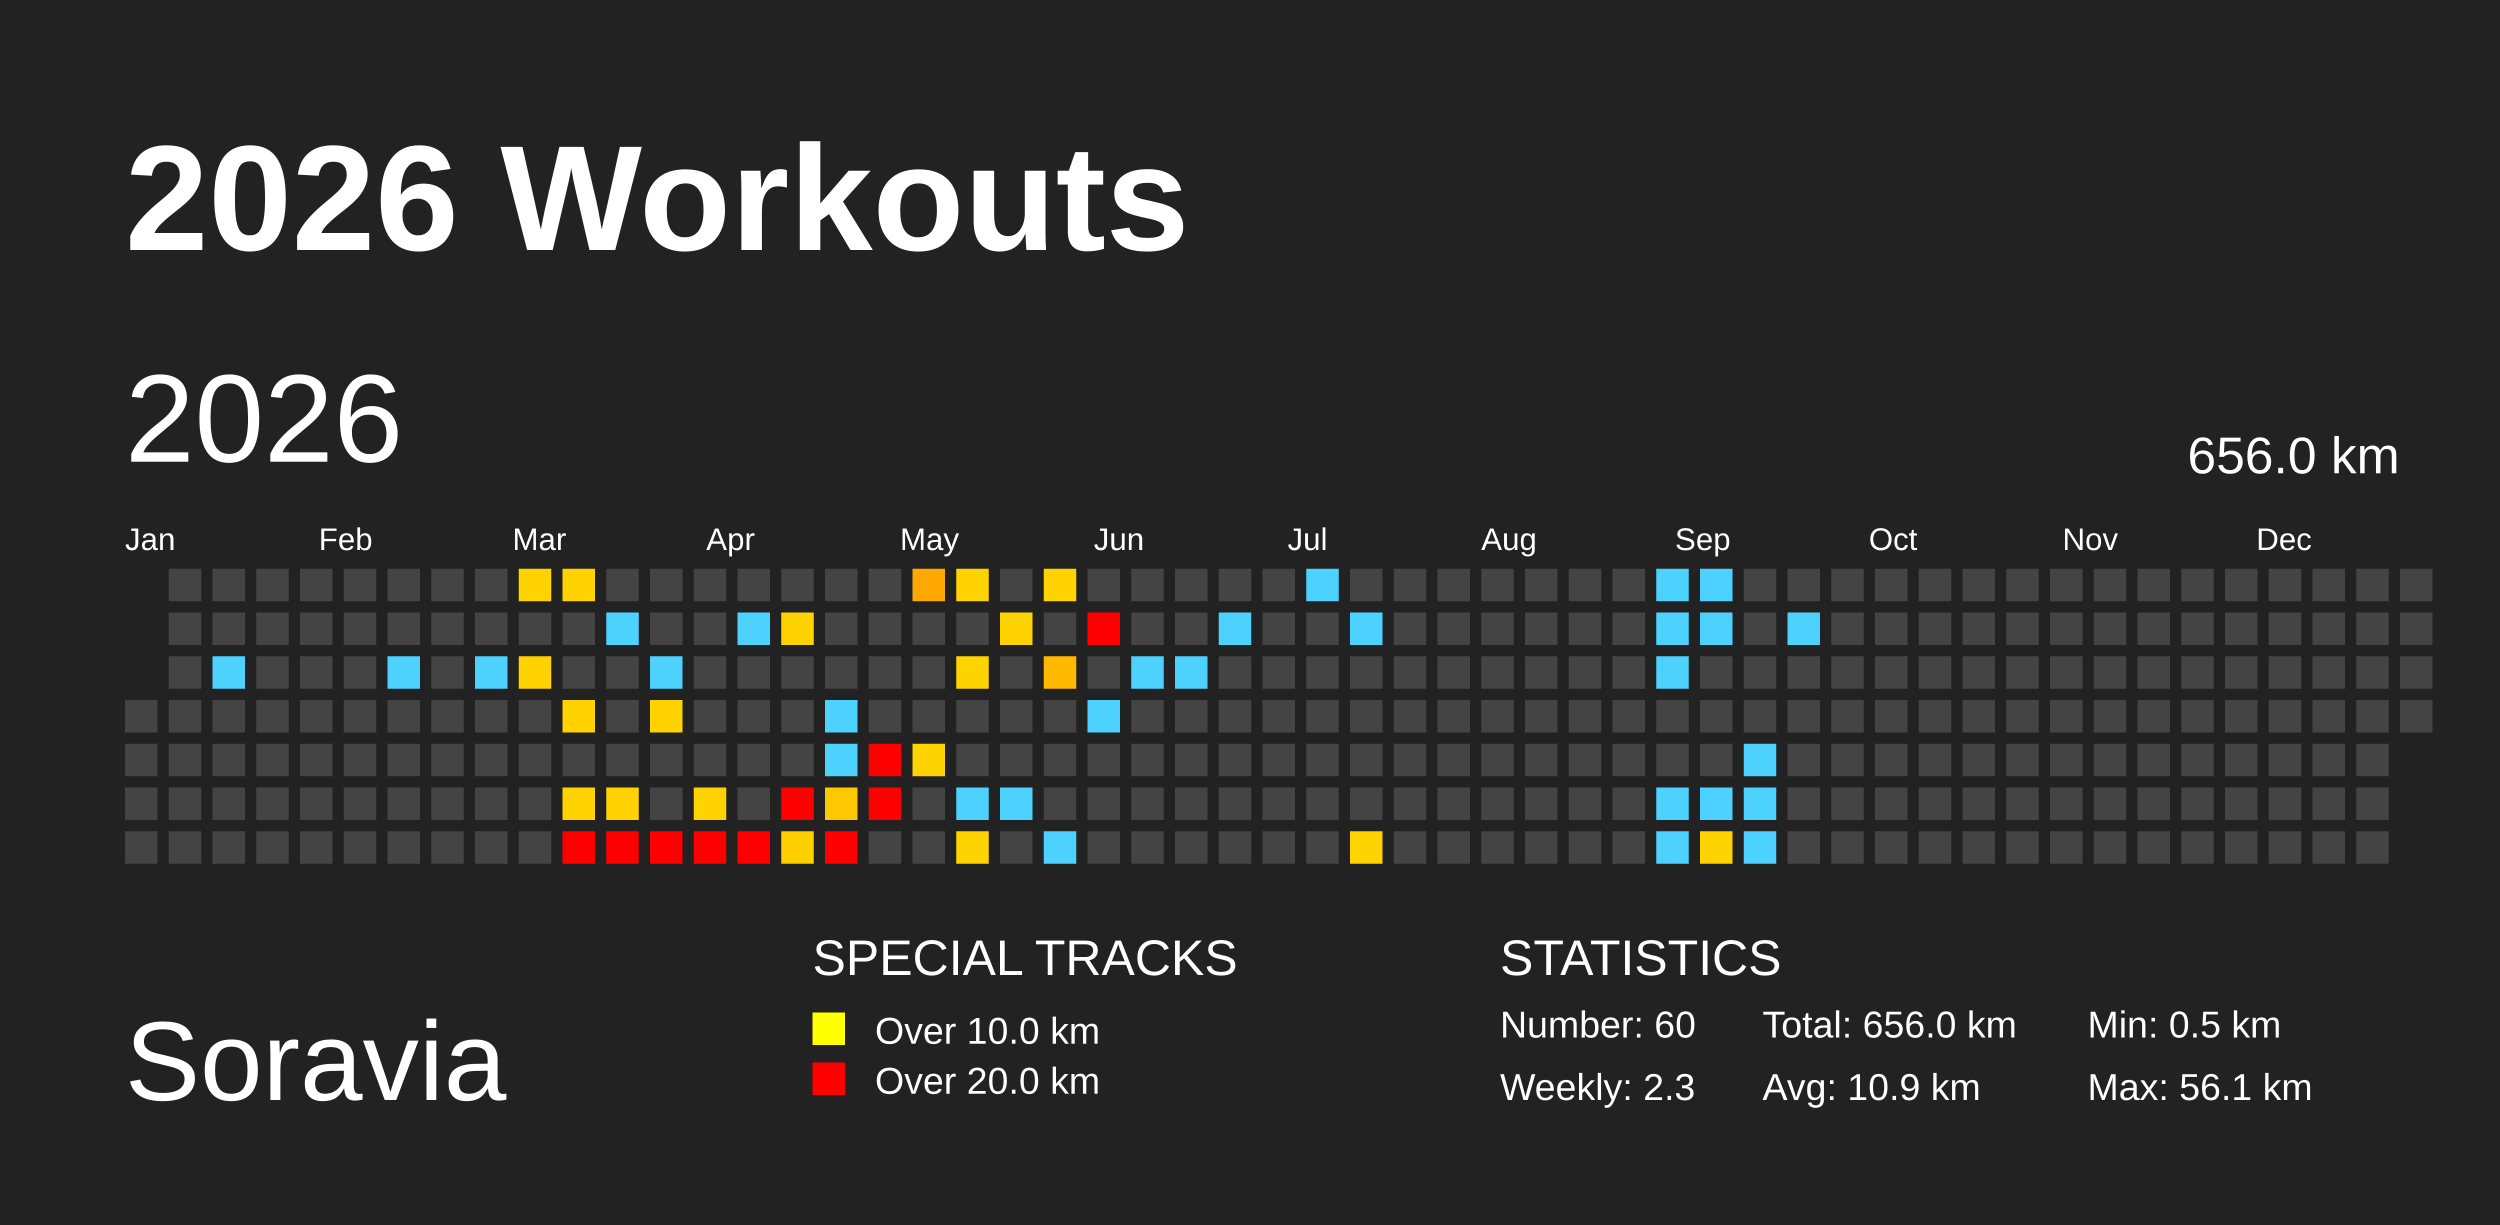
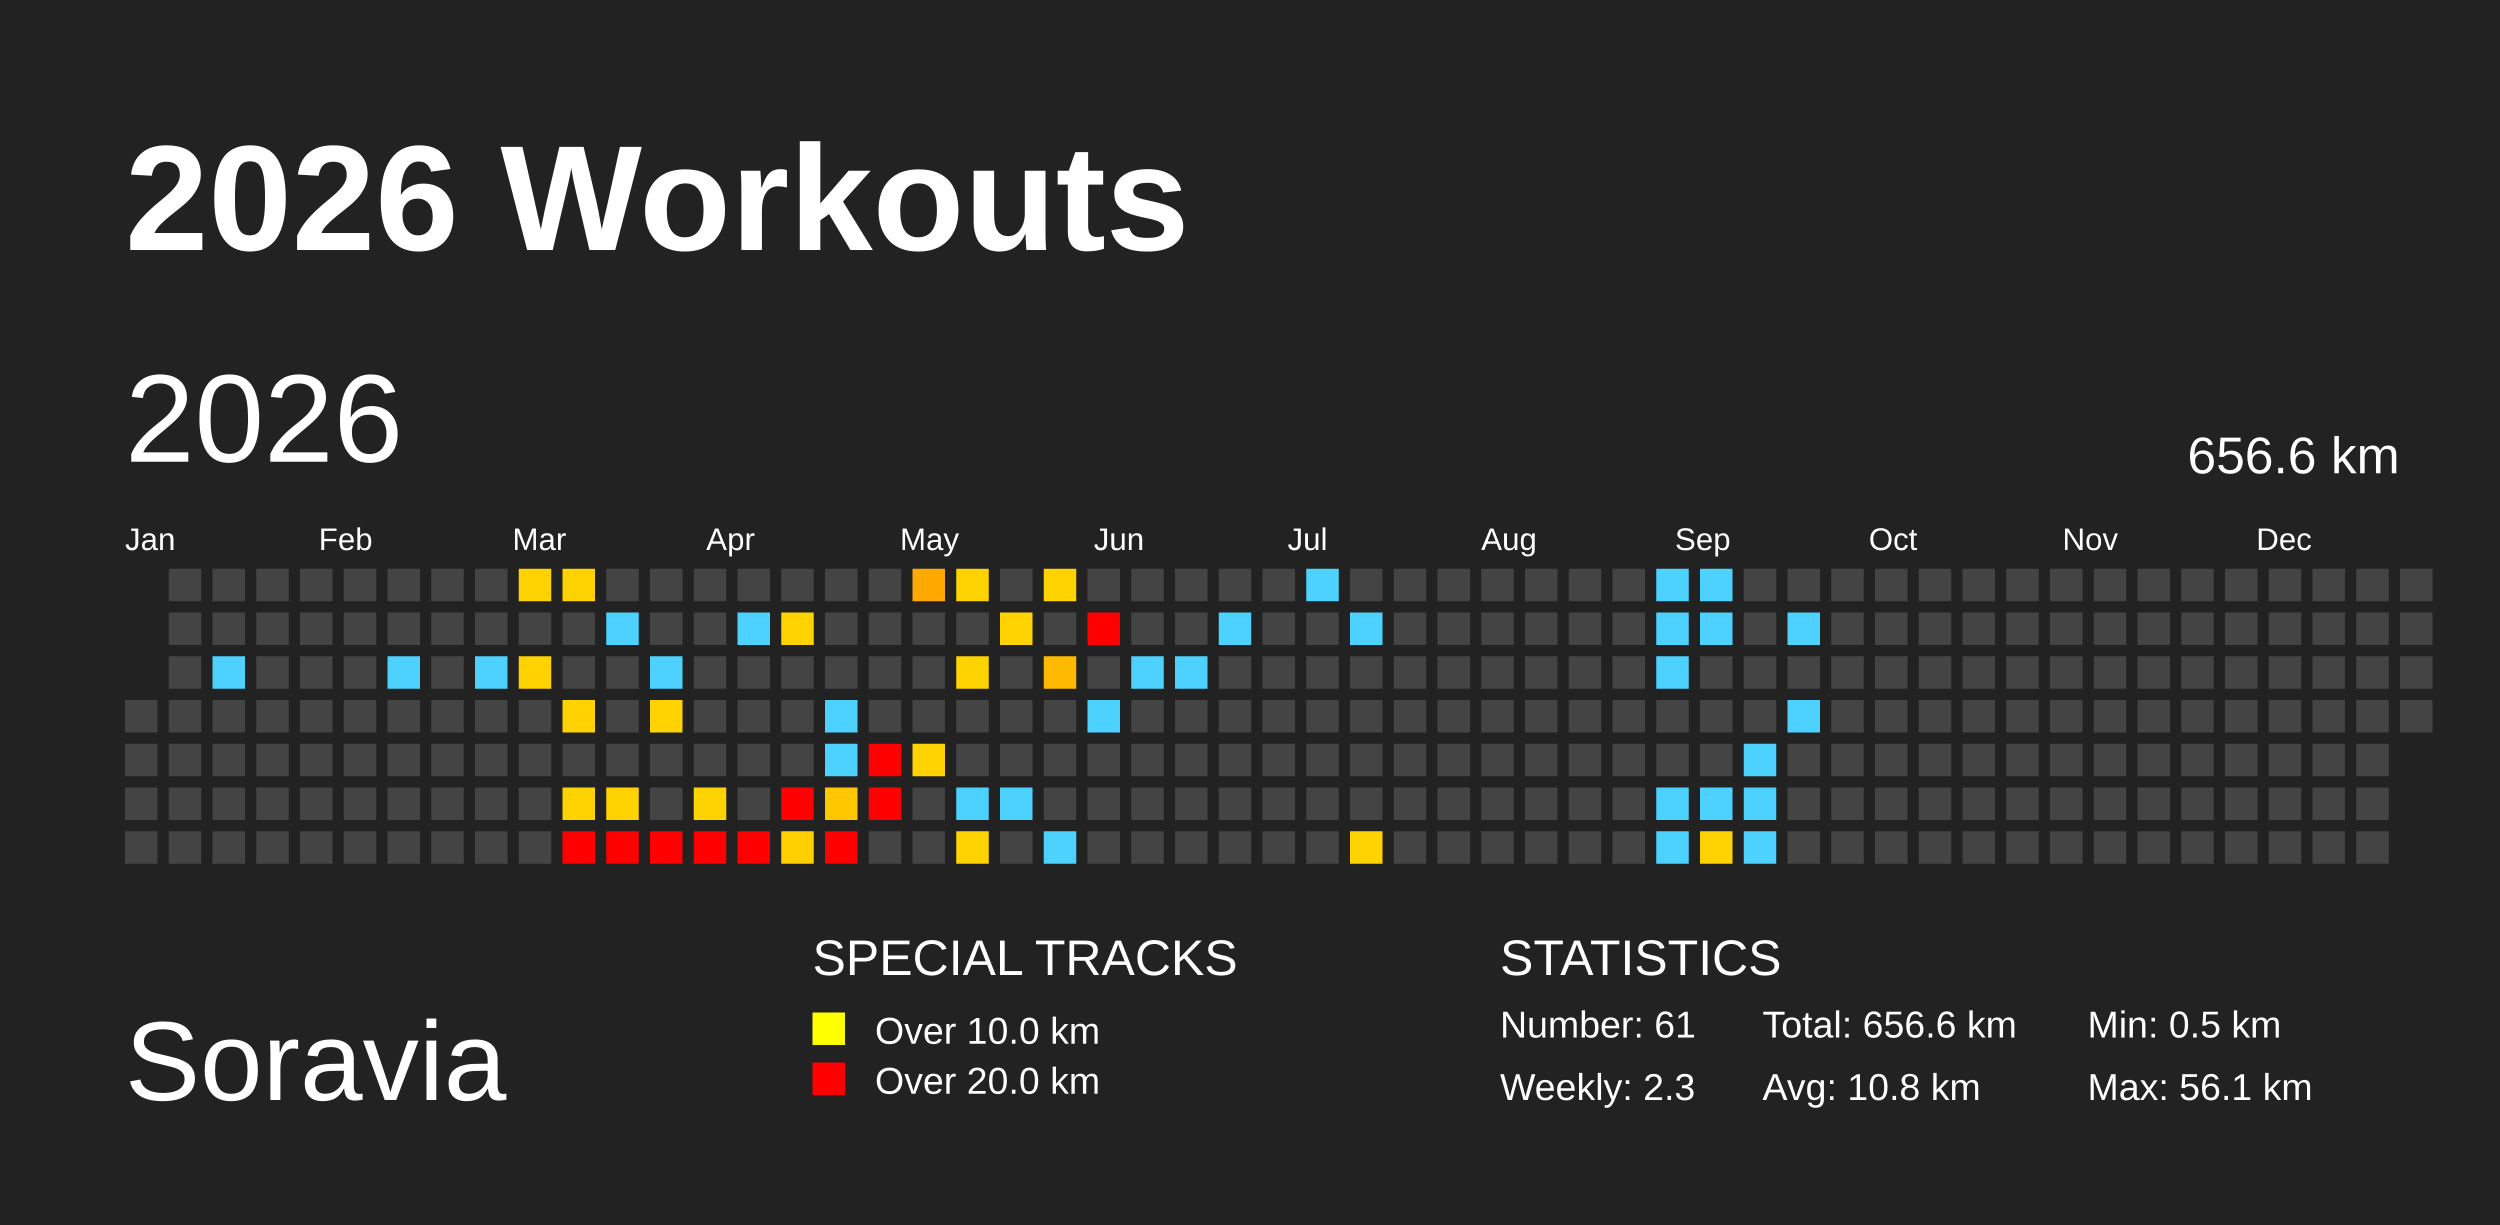
<svg xmlns="http://www.w3.org/2000/svg" baseProfile="full" height="98mm" version="1.1" viewBox="0,0,200,98" width="200mm">
  <defs />
  <rect fill="#222222" height="98" width="200" x="0" y="0" />
  <text fill="#FFFFFF" style="font-size:12px; font-family:Arial; font-weight:bold;" x="10" y="20">2026 Workouts</text>
  <text fill="#FFFFFF" style="font-size:9px; font-family:Arial" x="10" y="88">Soravia</text>
  <text fill="#FFFFFF" style="font-size:4px; font-family:Arial" x="65" y="78">SPECIAL TRACKS</text>
  <rect fill="yellow" height="2.6" width="2.6" x="65" y="81" />
  <text fill="#FFFFFF" style="font-size:3px; font-family:Arial" x="70" y="83.5">Over 10.0 km</text>
  <rect fill="red" height="2.6" width="2.6" x="65" y="85" />
  <text fill="#FFFFFF" style="font-size:3px; font-family:Arial" x="70" y="87.5">Over 20.0 km</text>
  <text fill="#FFFFFF" style="font-size:4px; font-family:Arial" x="120" y="78">STATISTICS</text>
-   <text fill="#FFFFFF" style="font-size:3px; font-family:Arial" x="120" y="83">Number: 60</text>
+   <text fill="#FFFFFF" style="font-size:3px; font-family:Arial" x="120" y="83">Number: 61</text>
  <text fill="#FFFFFF" style="font-size:3px; font-family:Arial" x="120" y="88">Weekly: 2.3</text>
-   <text fill="#FFFFFF" style="font-size:3px; font-family:Arial" x="141" y="83">Total: 656.0 km</text>
-   <text fill="#FFFFFF" style="font-size:3px; font-family:Arial" x="141" y="88">Avg: 10.9 km</text>
+   <text fill="#FFFFFF" style="font-size:3px; font-family:Arial" x="141" y="83">Total: 656.6 km</text>
+   <text fill="#FFFFFF" style="font-size:3px; font-family:Arial" x="141" y="88">Avg: 10.8 km</text>
  <text fill="#FFFFFF" style="font-size:3px; font-family:Arial" x="167" y="83">Min: 0.5 km</text>
  <text fill="#FFFFFF" style="font-size:3px; font-family:Arial" x="167" y="88">Max: 56.1 km</text>
  <text dominant-baseline="hanging" fill="#FFFFFF" style="font-size:10.0px; font-family:Arial;" x="10" y="30">2026</text>
-   <text dominant-baseline="hanging" fill="#FFFFFF" style="font-size:4.125px; font-family:Arial;" x="175" y="35">656.0 km</text>
+   <text dominant-baseline="hanging" fill="#FFFFFF" style="font-size:4.125px; font-family:Arial;" x="175" y="35">656.6 km</text>
  <text fill="#FFFFFF" style="font-size:2.5px; font-family:Arial" x="10.0" y="44">Jan</text>
  <text fill="#FFFFFF" style="font-size:2.5px; font-family:Arial" x="25.5" y="44">Feb</text>
  <text fill="#FFFFFF" style="font-size:2.5px; font-family:Arial" x="41.0" y="44">Mar</text>
  <text fill="#FFFFFF" style="font-size:2.5px; font-family:Arial" x="56.5" y="44">Apr</text>
  <text fill="#FFFFFF" style="font-size:2.5px; font-family:Arial" x="72.0" y="44">May</text>
  <text fill="#FFFFFF" style="font-size:2.5px; font-family:Arial" x="87.5" y="44">Jun</text>
  <text fill="#FFFFFF" style="font-size:2.5px; font-family:Arial" x="103.0" y="44">Jul</text>
  <text fill="#FFFFFF" style="font-size:2.5px; font-family:Arial" x="118.5" y="44">Aug</text>
  <text fill="#FFFFFF" style="font-size:2.5px; font-family:Arial" x="134.0" y="44">Sep</text>
  <text fill="#FFFFFF" style="font-size:2.5px; font-family:Arial" x="149.5" y="44">Oct</text>
  <text fill="#FFFFFF" style="font-size:2.5px; font-family:Arial" x="165.0" y="44">Nov</text>
  <text fill="#FFFFFF" style="font-size:2.5px; font-family:Arial" x="180.5" y="44">Dec</text>
  <rect fill="#444444" height="2.6" width="2.6" x="10.0" y="56.0" />
  <rect fill="#444444" height="2.6" width="2.6" x="10.0" y="59.5" />
  <rect fill="#444444" height="2.6" width="2.6" x="10.0" y="63.0" />
  <rect fill="#444444" height="2.6" width="2.6" x="10.0" y="66.5" />
  <rect fill="#444444" height="2.6" width="2.6" x="13.5" y="45.5" />
  <rect fill="#444444" height="2.6" width="2.6" x="13.5" y="49.0" />
  <rect fill="#444444" height="2.6" width="2.6" x="13.5" y="52.5" />
  <rect fill="#444444" height="2.6" width="2.6" x="13.5" y="56.0" />
  <rect fill="#444444" height="2.6" width="2.6" x="13.5" y="59.5" />
  <rect fill="#444444" height="2.6" width="2.6" x="13.5" y="63.0" />
  <rect fill="#444444" height="2.6" width="2.6" x="13.5" y="66.5" />
  <rect fill="#444444" height="2.6" width="2.6" x="17.0" y="45.5" />
  <rect fill="#444444" height="2.6" width="2.6" x="17.0" y="49.0" />
  <rect fill="#4dd2ff" height="2.6" width="2.6" x="17.0" y="52.5" />
  <rect fill="#444444" height="2.6" width="2.6" x="17.0" y="56.0" />
  <rect fill="#444444" height="2.6" width="2.6" x="17.0" y="59.5" />
  <rect fill="#444444" height="2.6" width="2.6" x="17.0" y="63.0" />
  <rect fill="#444444" height="2.6" width="2.6" x="17.0" y="66.5" />
  <rect fill="#444444" height="2.6" width="2.6" x="20.5" y="45.5" />
  <rect fill="#444444" height="2.6" width="2.6" x="20.5" y="49.0" />
  <rect fill="#444444" height="2.6" width="2.6" x="20.5" y="52.5" />
  <rect fill="#444444" height="2.6" width="2.6" x="20.5" y="56.0" />
  <rect fill="#444444" height="2.6" width="2.6" x="20.5" y="59.5" />
  <rect fill="#444444" height="2.6" width="2.6" x="20.5" y="63.0" />
  <rect fill="#444444" height="2.6" width="2.6" x="20.5" y="66.5" />
  <rect fill="#444444" height="2.6" width="2.6" x="24.0" y="45.5" />
  <rect fill="#444444" height="2.6" width="2.6" x="24.0" y="49.0" />
  <rect fill="#444444" height="2.6" width="2.6" x="24.0" y="52.5" />
  <rect fill="#444444" height="2.6" width="2.6" x="24.0" y="56.0" />
  <rect fill="#444444" height="2.6" width="2.6" x="24.0" y="59.5" />
  <rect fill="#444444" height="2.6" width="2.6" x="24.0" y="63.0" />
  <rect fill="#444444" height="2.6" width="2.6" x="24.0" y="66.5" />
  <rect fill="#444444" height="2.6" width="2.6" x="27.5" y="45.5" />
  <rect fill="#444444" height="2.6" width="2.6" x="27.5" y="49.0" />
  <rect fill="#444444" height="2.6" width="2.6" x="27.5" y="52.5" />
  <rect fill="#444444" height="2.6" width="2.6" x="27.5" y="56.0" />
  <rect fill="#444444" height="2.6" width="2.6" x="27.5" y="59.5" />
  <rect fill="#444444" height="2.6" width="2.6" x="27.5" y="63.0" />
  <rect fill="#444444" height="2.6" width="2.6" x="27.5" y="66.5" />
  <rect fill="#444444" height="2.6" width="2.6" x="31.0" y="45.5" />
  <rect fill="#444444" height="2.6" width="2.6" x="31.0" y="49.0" />
  <rect fill="#4dd2ff" height="2.6" width="2.6" x="31.0" y="52.5" />
  <rect fill="#444444" height="2.6" width="2.6" x="31.0" y="56.0" />
  <rect fill="#444444" height="2.6" width="2.6" x="31.0" y="59.5" />
  <rect fill="#444444" height="2.6" width="2.6" x="31.0" y="63.0" />
  <rect fill="#444444" height="2.6" width="2.6" x="31.0" y="66.5" />
  <rect fill="#444444" height="2.6" width="2.6" x="34.5" y="45.5" />
  <rect fill="#444444" height="2.6" width="2.6" x="34.5" y="49.0" />
  <rect fill="#444444" height="2.6" width="2.6" x="34.5" y="52.5" />
  <rect fill="#444444" height="2.6" width="2.6" x="34.5" y="56.0" />
  <rect fill="#444444" height="2.6" width="2.6" x="34.5" y="59.5" />
  <rect fill="#444444" height="2.6" width="2.6" x="34.5" y="63.0" />
  <rect fill="#444444" height="2.6" width="2.6" x="34.5" y="66.5" />
  <rect fill="#444444" height="2.6" width="2.6" x="38.0" y="45.5" />
  <rect fill="#444444" height="2.6" width="2.6" x="38.0" y="49.0" />
  <rect fill="#4dd2ff" height="2.6" width="2.6" x="38.0" y="52.5" />
  <rect fill="#444444" height="2.6" width="2.6" x="38.0" y="56.0" />
  <rect fill="#444444" height="2.6" width="2.6" x="38.0" y="59.5" />
  <rect fill="#444444" height="2.6" width="2.6" x="38.0" y="63.0" />
  <rect fill="#444444" height="2.6" width="2.6" x="38.0" y="66.5" />
  <rect fill="#ffd300" height="2.6" width="2.6" x="41.5" y="45.5" />
  <rect fill="#444444" height="2.6" width="2.6" x="41.5" y="49.0" />
  <rect fill="#ffd200" height="2.6" width="2.6" x="41.5" y="52.5" />
  <rect fill="#444444" height="2.6" width="2.6" x="41.5" y="56.0" />
  <rect fill="#444444" height="2.6" width="2.6" x="41.5" y="59.5" />
  <rect fill="#444444" height="2.6" width="2.6" x="41.5" y="63.0" />
  <rect fill="#444444" height="2.6" width="2.6" x="41.5" y="66.5" />
  <rect fill="#ffd300" height="2.6" width="2.6" x="45.0" y="45.5" />
  <rect fill="#444444" height="2.6" width="2.6" x="45.0" y="49.0" />
  <rect fill="#444444" height="2.6" width="2.6" x="45.0" y="52.5" />
  <rect fill="#ffd200" height="2.6" width="2.6" x="45.0" y="56.0" />
  <rect fill="#444444" height="2.6" width="2.6" x="45.0" y="59.5" />
  <rect fill="#ffd300" height="2.6" width="2.6" x="45.0" y="63.0" />
  <rect fill="red" height="2.6" width="2.6" x="45.0" y="66.5" />
  <rect fill="#444444" height="2.6" width="2.6" x="48.5" y="45.5" />
  <rect fill="#4dd2ff" height="2.6" width="2.6" x="48.5" y="49.0" />
  <rect fill="#444444" height="2.6" width="2.6" x="48.5" y="52.5" />
  <rect fill="#444444" height="2.6" width="2.6" x="48.5" y="56.0" />
  <rect fill="#444444" height="2.6" width="2.6" x="48.5" y="59.5" />
  <rect fill="#ffd200" height="2.6" width="2.6" x="48.5" y="63.0" />
  <rect fill="red" height="2.6" width="2.6" x="48.5" y="66.5" />
  <rect fill="#444444" height="2.6" width="2.6" x="52.0" y="45.5" />
  <rect fill="#444444" height="2.6" width="2.6" x="52.0" y="49.0" />
  <rect fill="#4dd2ff" height="2.6" width="2.6" x="52.0" y="52.5" />
  <rect fill="#ffd300" height="2.6" width="2.6" x="52.0" y="56.0" />
  <rect fill="#444444" height="2.6" width="2.6" x="52.0" y="59.5" />
  <rect fill="#444444" height="2.6" width="2.6" x="52.0" y="63.0" />
  <rect fill="red" height="2.6" width="2.6" x="52.0" y="66.5" />
  <rect fill="#444444" height="2.6" width="2.6" x="55.5" y="45.5" />
  <rect fill="#444444" height="2.6" width="2.6" x="55.5" y="49.0" />
  <rect fill="#444444" height="2.6" width="2.6" x="55.5" y="52.5" />
  <rect fill="#444444" height="2.6" width="2.6" x="55.5" y="56.0" />
  <rect fill="#444444" height="2.6" width="2.6" x="55.5" y="59.5" />
  <rect fill="#ffd300" height="2.6" width="2.6" x="55.5" y="63.0" />
  <rect fill="red" height="2.6" width="2.6" x="55.5" y="66.5" />
  <rect fill="#444444" height="2.6" width="2.6" x="59.0" y="45.5" />
  <rect fill="#4dd2ff" height="2.6" width="2.6" x="59.0" y="49.0" />
  <rect fill="#444444" height="2.6" width="2.6" x="59.0" y="52.5" />
  <rect fill="#444444" height="2.6" width="2.6" x="59.0" y="56.0" />
  <rect fill="#444444" height="2.6" width="2.6" x="59.0" y="59.5" />
  <rect fill="#444444" height="2.6" width="2.6" x="59.0" y="63.0" />
  <rect fill="red" height="2.6" width="2.6" x="59.0" y="66.5" />
  <rect fill="#444444" height="2.6" width="2.6" x="62.5" y="45.5" />
  <rect fill="#ffd300" height="2.6" width="2.6" x="62.5" y="49.0" />
  <rect fill="#444444" height="2.6" width="2.6" x="62.5" y="52.5" />
  <rect fill="#444444" height="2.6" width="2.6" x="62.5" y="56.0" />
  <rect fill="#444444" height="2.6" width="2.6" x="62.5" y="59.5" />
  <rect fill="red" height="2.6" width="2.6" x="62.5" y="63.0" />
  <rect fill="#ffcf00" height="2.6" width="2.6" x="62.5" y="66.5" />
  <rect fill="#444444" height="2.6" width="2.6" x="66.0" y="45.5" />
  <rect fill="#444444" height="2.6" width="2.6" x="66.0" y="49.0" />
  <rect fill="#444444" height="2.6" width="2.6" x="66.0" y="52.5" />
  <rect fill="#4dd2ff" height="2.6" width="2.6" x="66.0" y="56.0" />
  <rect fill="#4dd2ff" height="2.6" width="2.6" x="66.0" y="59.5" />
  <rect fill="#ffc700" height="2.6" width="2.6" x="66.0" y="63.0" />
  <rect fill="red" height="2.6" width="2.6" x="66.0" y="66.5" />
  <rect fill="#444444" height="2.6" width="2.6" x="69.5" y="45.5" />
  <rect fill="#444444" height="2.6" width="2.6" x="69.5" y="49.0" />
  <rect fill="#444444" height="2.6" width="2.6" x="69.5" y="52.5" />
  <rect fill="#444444" height="2.6" width="2.6" x="69.5" y="56.0" />
  <rect fill="red" height="2.6" width="2.6" x="69.5" y="59.5" />
  <rect fill="red" height="2.6" width="2.6" x="69.5" y="63.0" />
  <rect fill="#444444" height="2.6" width="2.6" x="69.5" y="66.5" />
  <rect fill="#ffa800" height="2.6" width="2.6" x="73.0" y="45.5" />
  <rect fill="#444444" height="2.6" width="2.6" x="73.0" y="49.0" />
  <rect fill="#444444" height="2.6" width="2.6" x="73.0" y="52.5" />
  <rect fill="#444444" height="2.6" width="2.6" x="73.0" y="56.0" />
  <rect fill="#ffd300" height="2.6" width="2.6" x="73.0" y="59.5" />
  <rect fill="#444444" height="2.6" width="2.6" x="73.0" y="63.0" />
  <rect fill="#444444" height="2.6" width="2.6" x="73.0" y="66.5" />
  <rect fill="#ffd300" height="2.6" width="2.6" x="76.5" y="45.5" />
  <rect fill="#444444" height="2.6" width="2.6" x="76.5" y="49.0" />
  <rect fill="#ffd300" height="2.6" width="2.6" x="76.5" y="52.5" />
  <rect fill="#444444" height="2.6" width="2.6" x="76.5" y="56.0" />
  <rect fill="#444444" height="2.6" width="2.6" x="76.5" y="59.5" />
  <rect fill="#4dd2ff" height="2.6" width="2.6" x="76.5" y="63.0" />
  <rect fill="#ffd300" height="2.6" width="2.6" x="76.5" y="66.5" />
  <rect fill="#444444" height="2.6" width="2.6" x="80.0" y="45.5" />
  <rect fill="#ffd300" height="2.6" width="2.6" x="80.0" y="49.0" />
  <rect fill="#444444" height="2.6" width="2.6" x="80.0" y="52.5" />
  <rect fill="#444444" height="2.6" width="2.6" x="80.0" y="56.0" />
  <rect fill="#444444" height="2.6" width="2.6" x="80.0" y="59.5" />
  <rect fill="#4dd2ff" height="2.6" width="2.6" x="80.0" y="63.0" />
  <rect fill="#444444" height="2.6" width="2.6" x="80.0" y="66.5" />
  <rect fill="#ffd300" height="2.6" width="2.6" x="83.5" y="45.5" />
  <rect fill="#444444" height="2.6" width="2.6" x="83.5" y="49.0" />
  <rect fill="#ffba00" height="2.6" width="2.6" x="83.5" y="52.5" />
  <rect fill="#444444" height="2.6" width="2.6" x="83.5" y="56.0" />
  <rect fill="#444444" height="2.6" width="2.6" x="83.5" y="59.5" />
  <rect fill="#444444" height="2.6" width="2.6" x="83.5" y="63.0" />
  <rect fill="#4dd2ff" height="2.6" width="2.6" x="83.5" y="66.5" />
  <rect fill="#444444" height="2.6" width="2.6" x="87.0" y="45.5" />
  <rect fill="red" height="2.6" width="2.6" x="87.0" y="49.0" />
  <rect fill="#444444" height="2.6" width="2.6" x="87.0" y="52.5" />
  <rect fill="#4dd2ff" height="2.6" width="2.6" x="87.0" y="56.0" />
  <rect fill="#444444" height="2.6" width="2.6" x="87.0" y="59.5" />
  <rect fill="#444444" height="2.6" width="2.6" x="87.0" y="63.0" />
  <rect fill="#444444" height="2.6" width="2.6" x="87.0" y="66.5" />
  <rect fill="#444444" height="2.6" width="2.6" x="90.5" y="45.5" />
  <rect fill="#444444" height="2.6" width="2.6" x="90.5" y="49.0" />
  <rect fill="#4dd2ff" height="2.6" width="2.6" x="90.5" y="52.5" />
  <rect fill="#444444" height="2.6" width="2.6" x="90.5" y="56.0" />
  <rect fill="#444444" height="2.6" width="2.6" x="90.5" y="59.5" />
  <rect fill="#444444" height="2.6" width="2.6" x="90.5" y="63.0" />
  <rect fill="#444444" height="2.6" width="2.6" x="90.5" y="66.5" />
  <rect fill="#444444" height="2.6" width="2.6" x="94.0" y="45.5" />
  <rect fill="#444444" height="2.6" width="2.6" x="94.0" y="49.0" />
  <rect fill="#4dd2ff" height="2.6" width="2.6" x="94.0" y="52.5" />
  <rect fill="#444444" height="2.6" width="2.6" x="94.0" y="56.0" />
  <rect fill="#444444" height="2.6" width="2.6" x="94.0" y="59.5" />
  <rect fill="#444444" height="2.6" width="2.6" x="94.0" y="63.0" />
  <rect fill="#444444" height="2.6" width="2.6" x="94.0" y="66.5" />
  <rect fill="#444444" height="2.6" width="2.6" x="97.5" y="45.5" />
  <rect fill="#4dd2ff" height="2.6" width="2.6" x="97.5" y="49.0" />
  <rect fill="#444444" height="2.6" width="2.6" x="97.5" y="52.5" />
  <rect fill="#444444" height="2.6" width="2.6" x="97.5" y="56.0" />
  <rect fill="#444444" height="2.6" width="2.6" x="97.5" y="59.5" />
  <rect fill="#444444" height="2.6" width="2.6" x="97.5" y="63.0" />
  <rect fill="#444444" height="2.6" width="2.6" x="97.5" y="66.5" />
  <rect fill="#444444" height="2.6" width="2.6" x="101.0" y="45.5" />
  <rect fill="#444444" height="2.6" width="2.6" x="101.0" y="49.0" />
  <rect fill="#444444" height="2.6" width="2.6" x="101.0" y="52.5" />
  <rect fill="#444444" height="2.6" width="2.6" x="101.0" y="56.0" />
  <rect fill="#444444" height="2.6" width="2.6" x="101.0" y="59.5" />
  <rect fill="#444444" height="2.6" width="2.6" x="101.0" y="63.0" />
  <rect fill="#444444" height="2.6" width="2.6" x="101.0" y="66.5" />
  <rect fill="#4dd2ff" height="2.6" width="2.6" x="104.5" y="45.5" />
  <rect fill="#444444" height="2.6" width="2.6" x="104.5" y="49.0" />
  <rect fill="#444444" height="2.6" width="2.6" x="104.5" y="52.5" />
  <rect fill="#444444" height="2.6" width="2.6" x="104.5" y="56.0" />
  <rect fill="#444444" height="2.6" width="2.6" x="104.5" y="59.5" />
  <rect fill="#444444" height="2.6" width="2.6" x="104.5" y="63.0" />
  <rect fill="#444444" height="2.6" width="2.6" x="104.5" y="66.5" />
  <rect fill="#444444" height="2.6" width="2.6" x="108.0" y="45.5" />
  <rect fill="#4dd2ff" height="2.6" width="2.6" x="108.0" y="49.0" />
  <rect fill="#444444" height="2.6" width="2.6" x="108.0" y="52.5" />
  <rect fill="#444444" height="2.6" width="2.6" x="108.0" y="56.0" />
  <rect fill="#444444" height="2.6" width="2.6" x="108.0" y="59.5" />
  <rect fill="#444444" height="2.6" width="2.6" x="108.0" y="63.0" />
  <rect fill="#ffd300" height="2.6" width="2.6" x="108.0" y="66.5" />
  <rect fill="#444444" height="2.6" width="2.6" x="111.5" y="45.5" />
  <rect fill="#444444" height="2.6" width="2.6" x="111.5" y="49.0" />
  <rect fill="#444444" height="2.6" width="2.6" x="111.5" y="52.5" />
  <rect fill="#444444" height="2.6" width="2.6" x="111.5" y="56.0" />
  <rect fill="#444444" height="2.6" width="2.6" x="111.5" y="59.5" />
  <rect fill="#444444" height="2.6" width="2.6" x="111.5" y="63.0" />
  <rect fill="#444444" height="2.6" width="2.6" x="111.5" y="66.5" />
  <rect fill="#444444" height="2.6" width="2.6" x="115.0" y="45.5" />
  <rect fill="#444444" height="2.6" width="2.6" x="115.0" y="49.0" />
  <rect fill="#444444" height="2.6" width="2.6" x="115.0" y="52.5" />
  <rect fill="#444444" height="2.6" width="2.6" x="115.0" y="56.0" />
  <rect fill="#444444" height="2.6" width="2.6" x="115.0" y="59.5" />
  <rect fill="#444444" height="2.6" width="2.6" x="115.0" y="63.0" />
  <rect fill="#444444" height="2.6" width="2.6" x="115.0" y="66.5" />
  <rect fill="#444444" height="2.6" width="2.6" x="118.5" y="45.5" />
  <rect fill="#444444" height="2.6" width="2.6" x="118.5" y="49.0" />
  <rect fill="#444444" height="2.6" width="2.6" x="118.5" y="52.5" />
  <rect fill="#444444" height="2.6" width="2.6" x="118.5" y="56.0" />
  <rect fill="#444444" height="2.6" width="2.6" x="118.5" y="59.5" />
  <rect fill="#444444" height="2.6" width="2.6" x="118.5" y="63.0" />
  <rect fill="#444444" height="2.6" width="2.6" x="118.5" y="66.5" />
  <rect fill="#444444" height="2.6" width="2.6" x="122.0" y="45.5" />
  <rect fill="#444444" height="2.6" width="2.6" x="122.0" y="49.0" />
  <rect fill="#444444" height="2.6" width="2.6" x="122.0" y="52.5" />
  <rect fill="#444444" height="2.6" width="2.6" x="122.0" y="56.0" />
  <rect fill="#444444" height="2.6" width="2.6" x="122.0" y="59.5" />
  <rect fill="#444444" height="2.6" width="2.6" x="122.0" y="63.0" />
  <rect fill="#444444" height="2.6" width="2.6" x="122.0" y="66.5" />
  <rect fill="#444444" height="2.6" width="2.6" x="125.5" y="45.5" />
  <rect fill="#444444" height="2.6" width="2.6" x="125.5" y="49.0" />
  <rect fill="#444444" height="2.6" width="2.6" x="125.5" y="52.5" />
  <rect fill="#444444" height="2.6" width="2.6" x="125.5" y="56.0" />
  <rect fill="#444444" height="2.6" width="2.6" x="125.5" y="59.5" />
  <rect fill="#444444" height="2.6" width="2.6" x="125.5" y="63.0" />
  <rect fill="#444444" height="2.6" width="2.6" x="125.5" y="66.5" />
  <rect fill="#444444" height="2.6" width="2.6" x="129.0" y="45.5" />
  <rect fill="#444444" height="2.6" width="2.6" x="129.0" y="49.0" />
  <rect fill="#444444" height="2.6" width="2.6" x="129.0" y="52.5" />
  <rect fill="#444444" height="2.6" width="2.6" x="129.0" y="56.0" />
  <rect fill="#444444" height="2.6" width="2.6" x="129.0" y="59.5" />
  <rect fill="#444444" height="2.6" width="2.6" x="129.0" y="63.0" />
  <rect fill="#444444" height="2.6" width="2.6" x="129.0" y="66.5" />
  <rect fill="#4dd2ff" height="2.6" width="2.6" x="132.5" y="45.5" />
  <rect fill="#4dd2ff" height="2.6" width="2.6" x="132.5" y="49.0" />
  <rect fill="#4dd2ff" height="2.6" width="2.6" x="132.5" y="52.5" />
  <rect fill="#444444" height="2.6" width="2.6" x="132.5" y="56.0" />
  <rect fill="#444444" height="2.6" width="2.6" x="132.5" y="59.5" />
  <rect fill="#4dd2ff" height="2.6" width="2.6" x="132.5" y="63.0" />
  <rect fill="#4dd2ff" height="2.6" width="2.6" x="132.5" y="66.5" />
  <rect fill="#4dd2ff" height="2.6" width="2.6" x="136.0" y="45.5" />
  <rect fill="#4dd2ff" height="2.6" width="2.6" x="136.0" y="49.0" />
  <rect fill="#444444" height="2.6" width="2.6" x="136.0" y="52.5" />
  <rect fill="#444444" height="2.6" width="2.6" x="136.0" y="56.0" />
  <rect fill="#444444" height="2.6" width="2.6" x="136.0" y="59.5" />
  <rect fill="#4dd2ff" height="2.6" width="2.6" x="136.0" y="63.0" />
  <rect fill="#ffd300" height="2.6" width="2.6" x="136.0" y="66.5" />
  <rect fill="#444444" height="2.6" width="2.6" x="139.5" y="45.5" />
  <rect fill="#444444" height="2.6" width="2.6" x="139.5" y="49.0" />
  <rect fill="#444444" height="2.6" width="2.6" x="139.5" y="52.5" />
  <rect fill="#444444" height="2.6" width="2.6" x="139.5" y="56.0" />
  <rect fill="#4dd2ff" height="2.6" width="2.6" x="139.5" y="59.5" />
  <rect fill="#4dd2ff" height="2.6" width="2.6" x="139.5" y="63.0" />
  <rect fill="#4dd2ff" height="2.6" width="2.6" x="139.5" y="66.5" />
  <rect fill="#444444" height="2.6" width="2.6" x="143.0" y="45.5" />
  <rect fill="#4dd2ff" height="2.6" width="2.6" x="143.0" y="49.0" />
  <rect fill="#444444" height="2.6" width="2.6" x="143.0" y="52.5" />
-   <rect fill="#444444" height="2.6" width="2.6" x="143.0" y="56.0" />
+   <rect fill="#4dd2ff" height="2.6" width="2.6" x="143.0" y="56.0" />
  <rect fill="#444444" height="2.6" width="2.6" x="143.0" y="59.5" />
  <rect fill="#444444" height="2.6" width="2.6" x="143.0" y="63.0" />
  <rect fill="#444444" height="2.6" width="2.6" x="143.0" y="66.5" />
  <rect fill="#444444" height="2.6" width="2.6" x="146.5" y="45.5" />
  <rect fill="#444444" height="2.6" width="2.6" x="146.5" y="49.0" />
  <rect fill="#444444" height="2.6" width="2.6" x="146.5" y="52.5" />
  <rect fill="#444444" height="2.6" width="2.6" x="146.5" y="56.0" />
  <rect fill="#444444" height="2.6" width="2.6" x="146.5" y="59.5" />
  <rect fill="#444444" height="2.6" width="2.6" x="146.5" y="63.0" />
  <rect fill="#444444" height="2.6" width="2.6" x="146.5" y="66.5" />
  <rect fill="#444444" height="2.6" width="2.6" x="150.0" y="45.5" />
  <rect fill="#444444" height="2.6" width="2.6" x="150.0" y="49.0" />
  <rect fill="#444444" height="2.6" width="2.6" x="150.0" y="52.5" />
  <rect fill="#444444" height="2.6" width="2.6" x="150.0" y="56.0" />
  <rect fill="#444444" height="2.6" width="2.6" x="150.0" y="59.5" />
  <rect fill="#444444" height="2.6" width="2.6" x="150.0" y="63.0" />
  <rect fill="#444444" height="2.6" width="2.6" x="150.0" y="66.5" />
  <rect fill="#444444" height="2.6" width="2.6" x="153.5" y="45.5" />
  <rect fill="#444444" height="2.6" width="2.6" x="153.5" y="49.0" />
  <rect fill="#444444" height="2.6" width="2.6" x="153.5" y="52.5" />
  <rect fill="#444444" height="2.6" width="2.6" x="153.5" y="56.0" />
  <rect fill="#444444" height="2.6" width="2.6" x="153.5" y="59.5" />
  <rect fill="#444444" height="2.6" width="2.6" x="153.5" y="63.0" />
  <rect fill="#444444" height="2.6" width="2.6" x="153.5" y="66.5" />
  <rect fill="#444444" height="2.6" width="2.6" x="157.0" y="45.5" />
  <rect fill="#444444" height="2.6" width="2.6" x="157.0" y="49.0" />
  <rect fill="#444444" height="2.6" width="2.6" x="157.0" y="52.5" />
  <rect fill="#444444" height="2.6" width="2.6" x="157.0" y="56.0" />
  <rect fill="#444444" height="2.6" width="2.6" x="157.0" y="59.5" />
  <rect fill="#444444" height="2.6" width="2.6" x="157.0" y="63.0" />
  <rect fill="#444444" height="2.6" width="2.6" x="157.0" y="66.5" />
  <rect fill="#444444" height="2.6" width="2.6" x="160.5" y="45.5" />
  <rect fill="#444444" height="2.6" width="2.6" x="160.5" y="49.0" />
  <rect fill="#444444" height="2.6" width="2.6" x="160.5" y="52.5" />
  <rect fill="#444444" height="2.6" width="2.6" x="160.5" y="56.0" />
  <rect fill="#444444" height="2.6" width="2.6" x="160.5" y="59.5" />
  <rect fill="#444444" height="2.6" width="2.6" x="160.5" y="63.0" />
  <rect fill="#444444" height="2.6" width="2.6" x="160.5" y="66.5" />
  <rect fill="#444444" height="2.6" width="2.6" x="164.0" y="45.5" />
  <rect fill="#444444" height="2.6" width="2.6" x="164.0" y="49.0" />
  <rect fill="#444444" height="2.6" width="2.6" x="164.0" y="52.5" />
  <rect fill="#444444" height="2.6" width="2.6" x="164.0" y="56.0" />
  <rect fill="#444444" height="2.6" width="2.6" x="164.0" y="59.5" />
  <rect fill="#444444" height="2.6" width="2.6" x="164.0" y="63.0" />
  <rect fill="#444444" height="2.6" width="2.6" x="164.0" y="66.5" />
  <rect fill="#444444" height="2.6" width="2.6" x="167.5" y="45.5" />
  <rect fill="#444444" height="2.6" width="2.6" x="167.5" y="49.0" />
  <rect fill="#444444" height="2.6" width="2.6" x="167.5" y="52.5" />
  <rect fill="#444444" height="2.6" width="2.6" x="167.5" y="56.0" />
  <rect fill="#444444" height="2.6" width="2.6" x="167.5" y="59.5" />
  <rect fill="#444444" height="2.6" width="2.6" x="167.5" y="63.0" />
  <rect fill="#444444" height="2.6" width="2.6" x="167.5" y="66.5" />
  <rect fill="#444444" height="2.6" width="2.6" x="171.0" y="45.5" />
  <rect fill="#444444" height="2.6" width="2.6" x="171.0" y="49.0" />
  <rect fill="#444444" height="2.6" width="2.6" x="171.0" y="52.5" />
  <rect fill="#444444" height="2.6" width="2.6" x="171.0" y="56.0" />
  <rect fill="#444444" height="2.6" width="2.6" x="171.0" y="59.5" />
  <rect fill="#444444" height="2.6" width="2.6" x="171.0" y="63.0" />
  <rect fill="#444444" height="2.6" width="2.6" x="171.0" y="66.5" />
  <rect fill="#444444" height="2.6" width="2.6" x="174.5" y="45.5" />
  <rect fill="#444444" height="2.6" width="2.6" x="174.5" y="49.0" />
  <rect fill="#444444" height="2.6" width="2.6" x="174.5" y="52.5" />
  <rect fill="#444444" height="2.6" width="2.6" x="174.5" y="56.0" />
  <rect fill="#444444" height="2.6" width="2.6" x="174.5" y="59.5" />
  <rect fill="#444444" height="2.6" width="2.6" x="174.5" y="63.0" />
  <rect fill="#444444" height="2.6" width="2.6" x="174.5" y="66.5" />
  <rect fill="#444444" height="2.6" width="2.6" x="178.0" y="45.5" />
  <rect fill="#444444" height="2.6" width="2.6" x="178.0" y="49.0" />
  <rect fill="#444444" height="2.6" width="2.6" x="178.0" y="52.5" />
  <rect fill="#444444" height="2.6" width="2.6" x="178.0" y="56.0" />
  <rect fill="#444444" height="2.6" width="2.6" x="178.0" y="59.5" />
  <rect fill="#444444" height="2.6" width="2.6" x="178.0" y="63.0" />
  <rect fill="#444444" height="2.6" width="2.6" x="178.0" y="66.5" />
  <rect fill="#444444" height="2.6" width="2.6" x="181.5" y="45.5" />
  <rect fill="#444444" height="2.6" width="2.6" x="181.5" y="49.0" />
  <rect fill="#444444" height="2.6" width="2.6" x="181.5" y="52.5" />
  <rect fill="#444444" height="2.6" width="2.6" x="181.5" y="56.0" />
  <rect fill="#444444" height="2.6" width="2.6" x="181.5" y="59.5" />
  <rect fill="#444444" height="2.6" width="2.6" x="181.5" y="63.0" />
  <rect fill="#444444" height="2.6" width="2.6" x="181.5" y="66.5" />
  <rect fill="#444444" height="2.6" width="2.6" x="185.0" y="45.5" />
  <rect fill="#444444" height="2.6" width="2.6" x="185.0" y="49.0" />
  <rect fill="#444444" height="2.6" width="2.6" x="185.0" y="52.5" />
  <rect fill="#444444" height="2.6" width="2.6" x="185.0" y="56.0" />
  <rect fill="#444444" height="2.6" width="2.6" x="185.0" y="59.5" />
  <rect fill="#444444" height="2.6" width="2.6" x="185.0" y="63.0" />
  <rect fill="#444444" height="2.6" width="2.6" x="185.0" y="66.5" />
  <rect fill="#444444" height="2.6" width="2.6" x="188.5" y="45.5" />
  <rect fill="#444444" height="2.6" width="2.6" x="188.5" y="49.0" />
  <rect fill="#444444" height="2.6" width="2.6" x="188.5" y="52.5" />
  <rect fill="#444444" height="2.6" width="2.6" x="188.5" y="56.0" />
  <rect fill="#444444" height="2.6" width="2.6" x="188.5" y="59.5" />
  <rect fill="#444444" height="2.6" width="2.6" x="188.5" y="63.0" />
  <rect fill="#444444" height="2.6" width="2.6" x="188.5" y="66.5" />
  <rect fill="#444444" height="2.6" width="2.6" x="192.0" y="45.5" />
  <rect fill="#444444" height="2.6" width="2.6" x="192.0" y="49.0" />
  <rect fill="#444444" height="2.6" width="2.6" x="192.0" y="52.5" />
  <rect fill="#444444" height="2.6" width="2.6" x="192.0" y="56.0" />
</svg>
